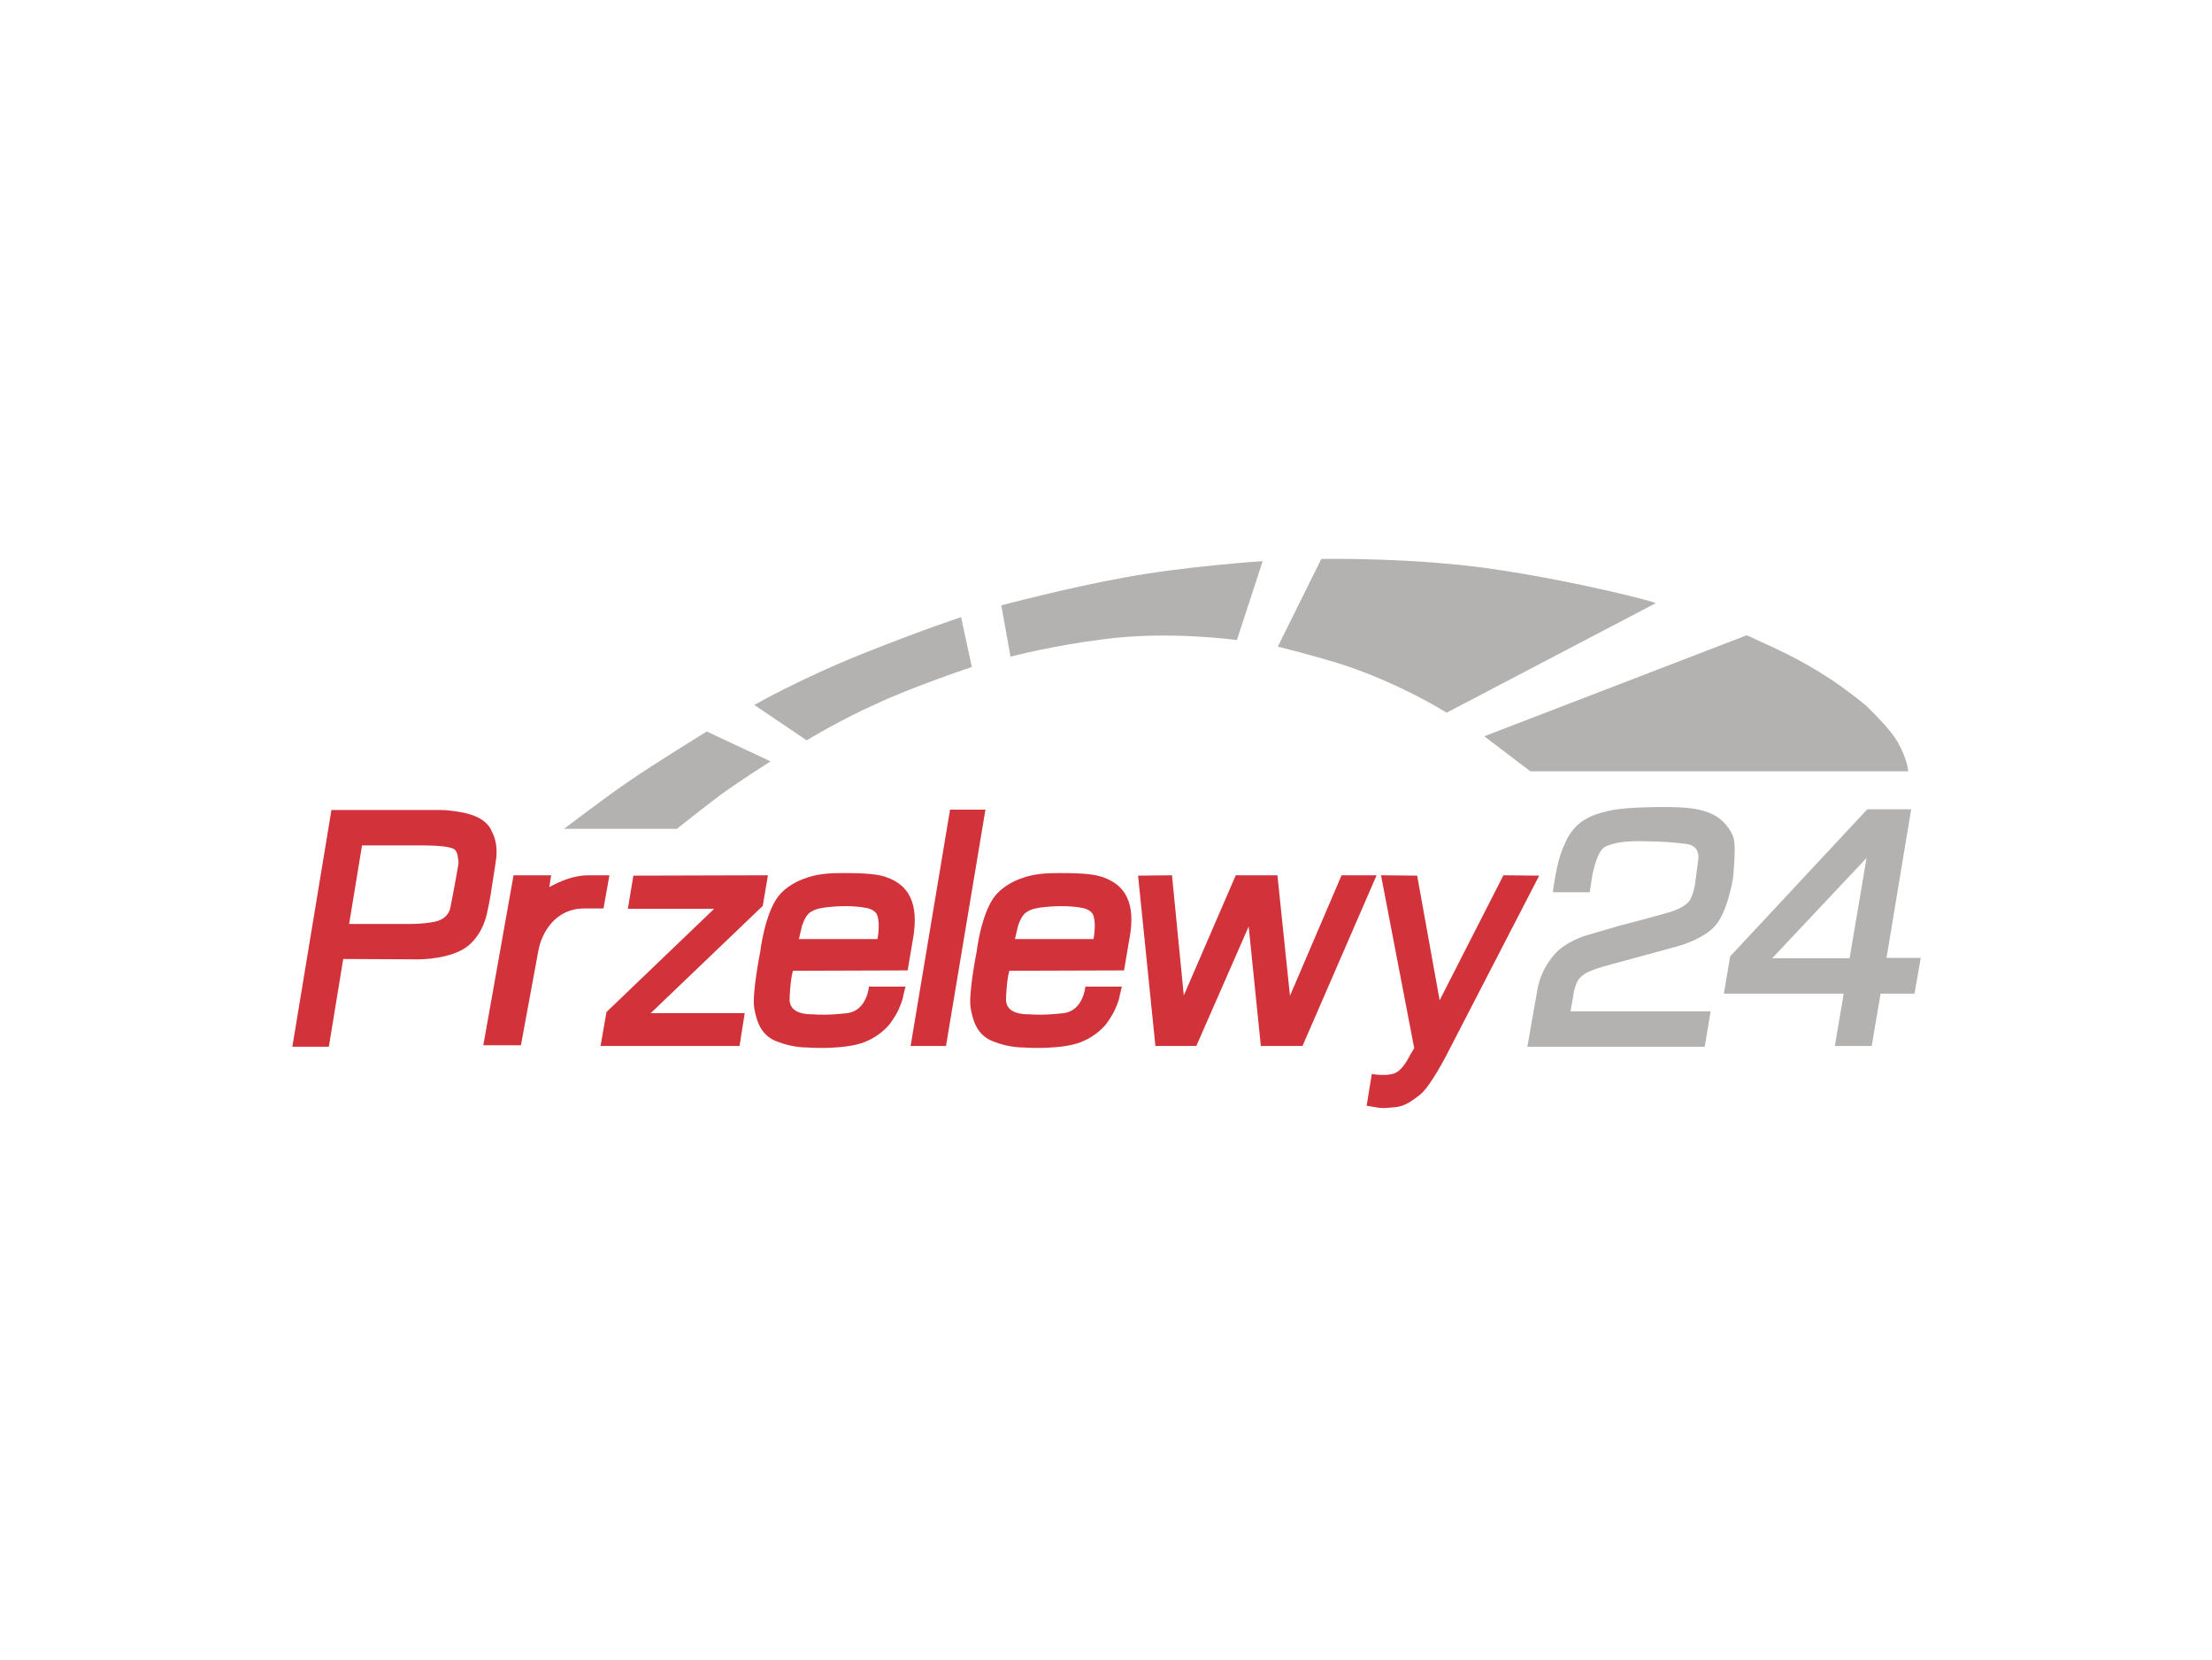
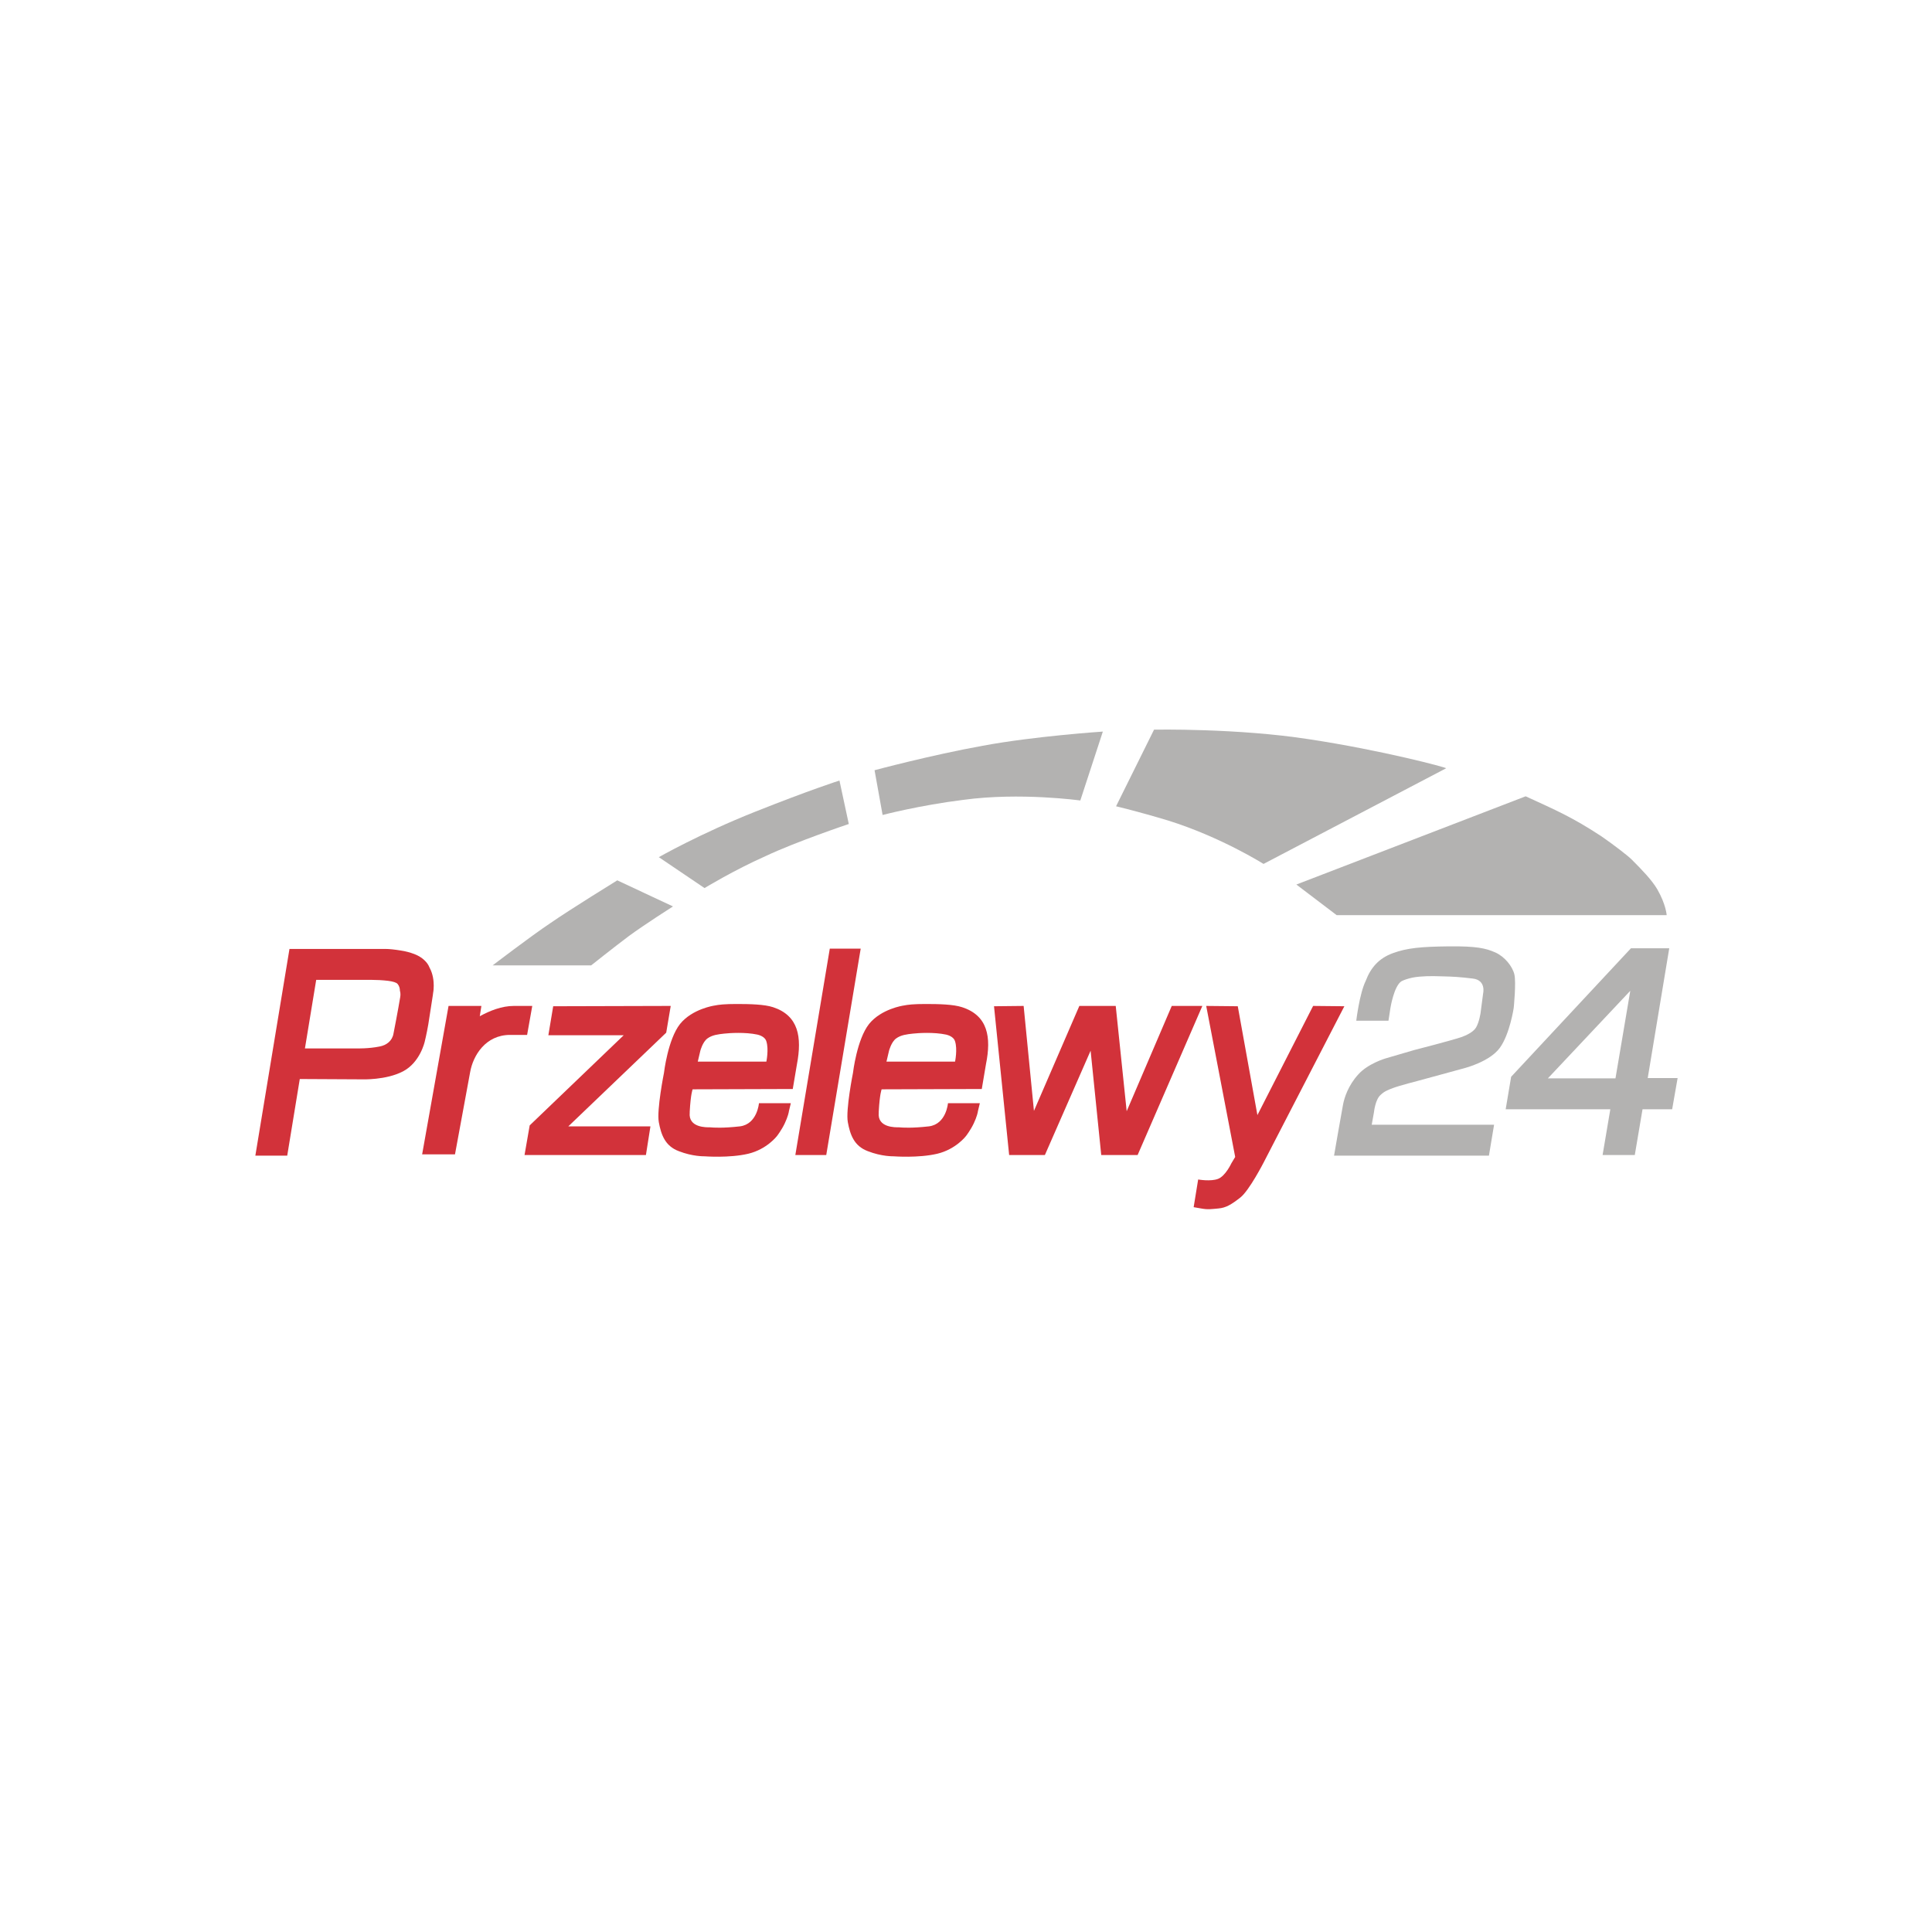
- <svg xmlns="http://www.w3.org/2000/svg" version="1.0" id="katman_1" x="0px" y="0px" viewBox="0 0 600 450" style="enable-background:new 0 0 600 450;" xml:space="preserve">
+ <svg xmlns="http://www.w3.org/2000/svg" width="80" height="80" version="1.0" id="katman_1" x="0px" y="0px" viewBox="0 0 600 450" style="enable-background:new 0 0 600 450;" xml:space="preserve">
  <style type="text/css">
	.st0{fill-rule:evenodd;clip-rule:evenodd;fill:#D2323A;}
	.st1{fill:#D2323A;}
	.st2{fill-rule:evenodd;clip-rule:evenodd;fill:#B3B2B1;}
</style>
  <g>
    <polygon class="st0" points="171.8,237.5 208.3,237.4 206.9,245.7 176.5,274.8 202,274.8 200.6,283.7 162.9,283.7 164.5,274.5    193.7,246.5 170.3,246.5  " />
    <path class="st0" d="M131.9,223.3c-0.8-0.8-1.9-1.5-3.2-2c-1.3-0.5-2.8-0.9-4.2-1.1c-1.8-0.3-3.6-0.5-4.8-0.5c-1.2,0-1.9,0-1.9,0   h-15.9H89.9l-10.6,64.2h9.9l3.9-23.8l19.3,0.1c0,0,7.5,0.3,12.8-2.5c5.3-2.8,6.7-9.2,6.7-9.2s0.6-2.4,1.1-5.3c0.5-3.2,1.1-7,1.4-9   c0.1-0.9,0.2-1.4,0.2-1.4s0.1-0.7,0.1-1.7c0-1.4-0.2-3.6-1.3-5.6C133,224.5,132.5,223.9,131.9,223.3z M124.3,234.6   c0,0.1-0.9,5.3-2.1,11.4c-0.4,2.3-2.2,3.6-4.3,4c-3.4,0.7-7.1,0.6-7.1,0.6l-16.1,0l3.5-21.3l14.6,0c0,0,1,0,2.4,0   c1.6,0,3.6,0.1,5.3,0.3c1.5,0.2,2.6,0.5,3,1c0.5,0.6,0.7,1.4,0.7,2.1C124.5,233.7,124.3,234.5,124.3,234.6z" />
    <polygon class="st0" points="257.7,219.6 267.3,219.6 256.6,283.7 247,283.7  " />
    <polygon class="st0" points="308.7,237.5 317.9,237.4 321.1,270 335.2,237.4 346.5,237.4 349.9,270.1 363.9,237.4 373.4,237.4    353.3,283.7 342,283.7 338.7,251.3 324.5,283.7 313.4,283.7  " />
    <g>
      <path class="st1" d="M240.1,237.8c-2.7-0.9-7.3-1-11.3-1c-3.8,0-5.5,0.2-7,0.5c0,0-6.8,1-10.6,5.7c-3.8,4.8-5,15.2-5,15.2    s-2.3,11.5-1.6,15.3c0.7,3.8,1.9,7.4,6.2,9c4.3,1.7,8,1.6,8,1.6s7.7,0.6,13.6-0.8c5.8-1.4,8.9-5.5,8.9-5.5s1.4-1.8,2.4-3.9    c1-2.1,1.3-3.6,1.3-3.8l0.6-2.5l-9.9,0c0,0-0.5,6.5-5.9,7.2c-5.3,0.6-8.2,0.4-9.3,0.3c-1,0-6.8,0.2-6.3-4.6c0-0.1,0-0.2,0-0.3    c0.3-5.5,0.9-6.9,0.9-6.9l31.1-0.1l1.3-7.7C249.1,247.1,248,240.4,240.1,237.8z M238,254.7l-21.3,0l0.8-3.4c0,0,0.7-2.7,2.2-3.8    c1.5-1.1,3.4-1.3,5.2-1.5c1.8-0.2,6.5-0.5,10.3,0.3c1.3,0.3,2.5,1,2.8,2.1C238.8,250.9,238,254.7,238,254.7z" />
      <path class="st1" d="M214.3,270.6c0,0.1,0,0.1,0,0.2C214.3,271.1,214.3,270.5,214.3,270.6z" />
    </g>
    <g>
      <path class="st1" d="M273,270.6c0,0.1,0,0.1,0,0.2C273,271.2,273,270.6,273,270.6z" />
      <path class="st1" d="M298.8,237.8c-2.7-0.9-7.3-1-11.3-1c-3.8,0-5.5,0.2-7,0.5c0,0-6.8,1-10.6,5.7c-3.8,4.8-5,15.2-5,15.2    s-2.3,11.5-1.6,15.3c0.7,3.8,1.9,7.4,6.2,9c4.3,1.7,8,1.6,8,1.6s7.7,0.6,13.6-0.8c5.8-1.4,8.9-5.5,8.9-5.5s1.4-1.8,2.4-3.9    s1.3-3.6,1.3-3.8l0.6-2.5l-9.9,0c0,0-0.5,6.5-5.9,7.2c-5.3,0.6-8.2,0.4-9.3,0.3c-1,0-6.8,0.2-6.3-4.6c0-0.1,0-0.2,0-0.3    c0.3-5.5,0.9-6.9,0.9-6.9l31.1-0.1l1.3-7.7C307.9,247.1,306.8,240.4,298.8,237.8z M296.6,254.7l-21.3,0l0.8-3.4    c0,0,0.7-2.7,2.2-3.8c1.5-1.1,3.4-1.3,5.2-1.5c1.8-0.2,6.5-0.5,10.3,0.3c1.3,0.3,2.5,1,2.8,2.1    C297.4,250.9,296.6,254.7,296.6,254.7z" />
    </g>
    <path class="st0" d="M384.4,237.5l6.1,33.8l17.3-33.9l9.7,0.1l-25,48.4c0,0-4.5,8.8-7.3,11s-4.5,3.2-6.8,3.4s-3.2,0.4-5.4,0   l-2.3-0.4l1.4-8.6c0,0,3.9,0.7,6.2-0.2c2.3-0.9,4.1-4.8,4.1-4.8l1.2-2l-9-46.9L384.4,237.5L384.4,237.5z" />
    <path class="st2" d="M421.2,242l10,0l0.6-3.9c0,0,1.1-7,3.5-8.4c0.8-0.4,2-0.8,3.4-1.1c2.6-0.5,6-0.5,8.7-0.4   c4.2,0.1,5.8,0.2,10,0.7s3.2,4.6,3.2,4.6l-0.8,6.1c0,0-0.4,2.8-1.4,4.5c-0.9,1.5-3.2,2.5-4.6,3c-3.3,1.1-14.6,4-14.6,4l-8.9,2.6   c0,0-5.5,1.6-8.5,5c-3.1,3.4-4.3,7.2-4.7,9.3c-0.4,2-2.8,15.9-2.8,15.9l48.1,0l1.6-9.6l-38,0l0.7-3.9c0,0,0.4-4,2.1-5.4   c0.5-0.4,0.8-1,3.8-2.1c1.8-0.7,8-2.3,8-2.3l14.3-3.9c0,0,7.8-2,10.9-6.3c3.1-4.3,4.3-12.4,4.3-12.4s0.8-7.9,0.2-10.4   c-0.6-2.5-3-5.5-5.9-6.8c-2.9-1.3-5.9-2-14.5-1.9c-8.6,0.1-12.9,0.5-17.3,2.1c-4.4,1.6-6.9,4.5-8.5,8.7   C422.2,233.6,421.2,242,421.2,242L421.2,242z" />
    <path class="st2" d="M511.7,259.9l6.7-40.4h-11.9l-37.2,39.9l-1.7,10.1h32.5l-2.4,14.2l10,0l2.4-14.2l9.2,0l1.7-9.7H511.7z    M501.7,259.9l-21,0l25.6-27.2L501.7,259.9z" />
    <path class="st2" d="M153,224.8h30.6c0,0,6.9-5.5,11.7-9.1c4.9-3.6,13.7-9.2,13.7-9.2l-17.3-8.1c0,0-14.6,9-20.8,13.3   C164.9,215.7,153,224.8,153,224.8L153,224.8z" />
    <path class="st2" d="M218.8,200.8l-14.2-9.6c0,0,12.8-7.3,29.9-14.1c17.1-6.8,26.2-9.7,26.2-9.7l2.9,13.5c0,0-16.4,5.5-25.9,10   C228,195.2,218.8,200.8,218.8,200.8L218.8,200.8z" />
    <path class="st2" d="M274.1,178.1l-2.5-13.9c0,0,17.5-4.7,33.6-7.6c16.1-3,37.3-4.4,37.3-4.4l-7,21.4c0,0-18.7-2.6-36.3-0.2   C285.5,175.1,274.1,178.1,274.1,178.1L274.1,178.1z" />
    <path class="st2" d="M346.6,175.4l11.8-23.8c0,0,25.9-0.5,48.3,3c22.4,3.4,42.8,8.8,42.4,9l-56.7,29.7c0,0-13.3-8.4-29.7-13.5   C353.4,177,346.6,175.4,346.6,175.4L346.6,175.4z" />
    <path class="st2" d="M402.6,199.7l12.5,9.5h102.5c0,0-0.2-3.3-2.9-8c-1.7-2.9-4.8-6.1-8-9.3c-1.2-1.2-5.9-4.8-9.4-7.2   c-9-5.9-14.1-8.1-23.5-12.4L402.6,199.7L402.6,199.7z" />
    <path class="st1" d="M159.6,237.4c-3.8,0-7.5,1.5-10.6,3.2l0.5-3.2h-10.2l-8.2,46.1h10.2L146,258c0.9-5.2,4.8-11.6,12.4-11.6l5.3,0   l1.6-9H159.6z" />
  </g>
</svg>
